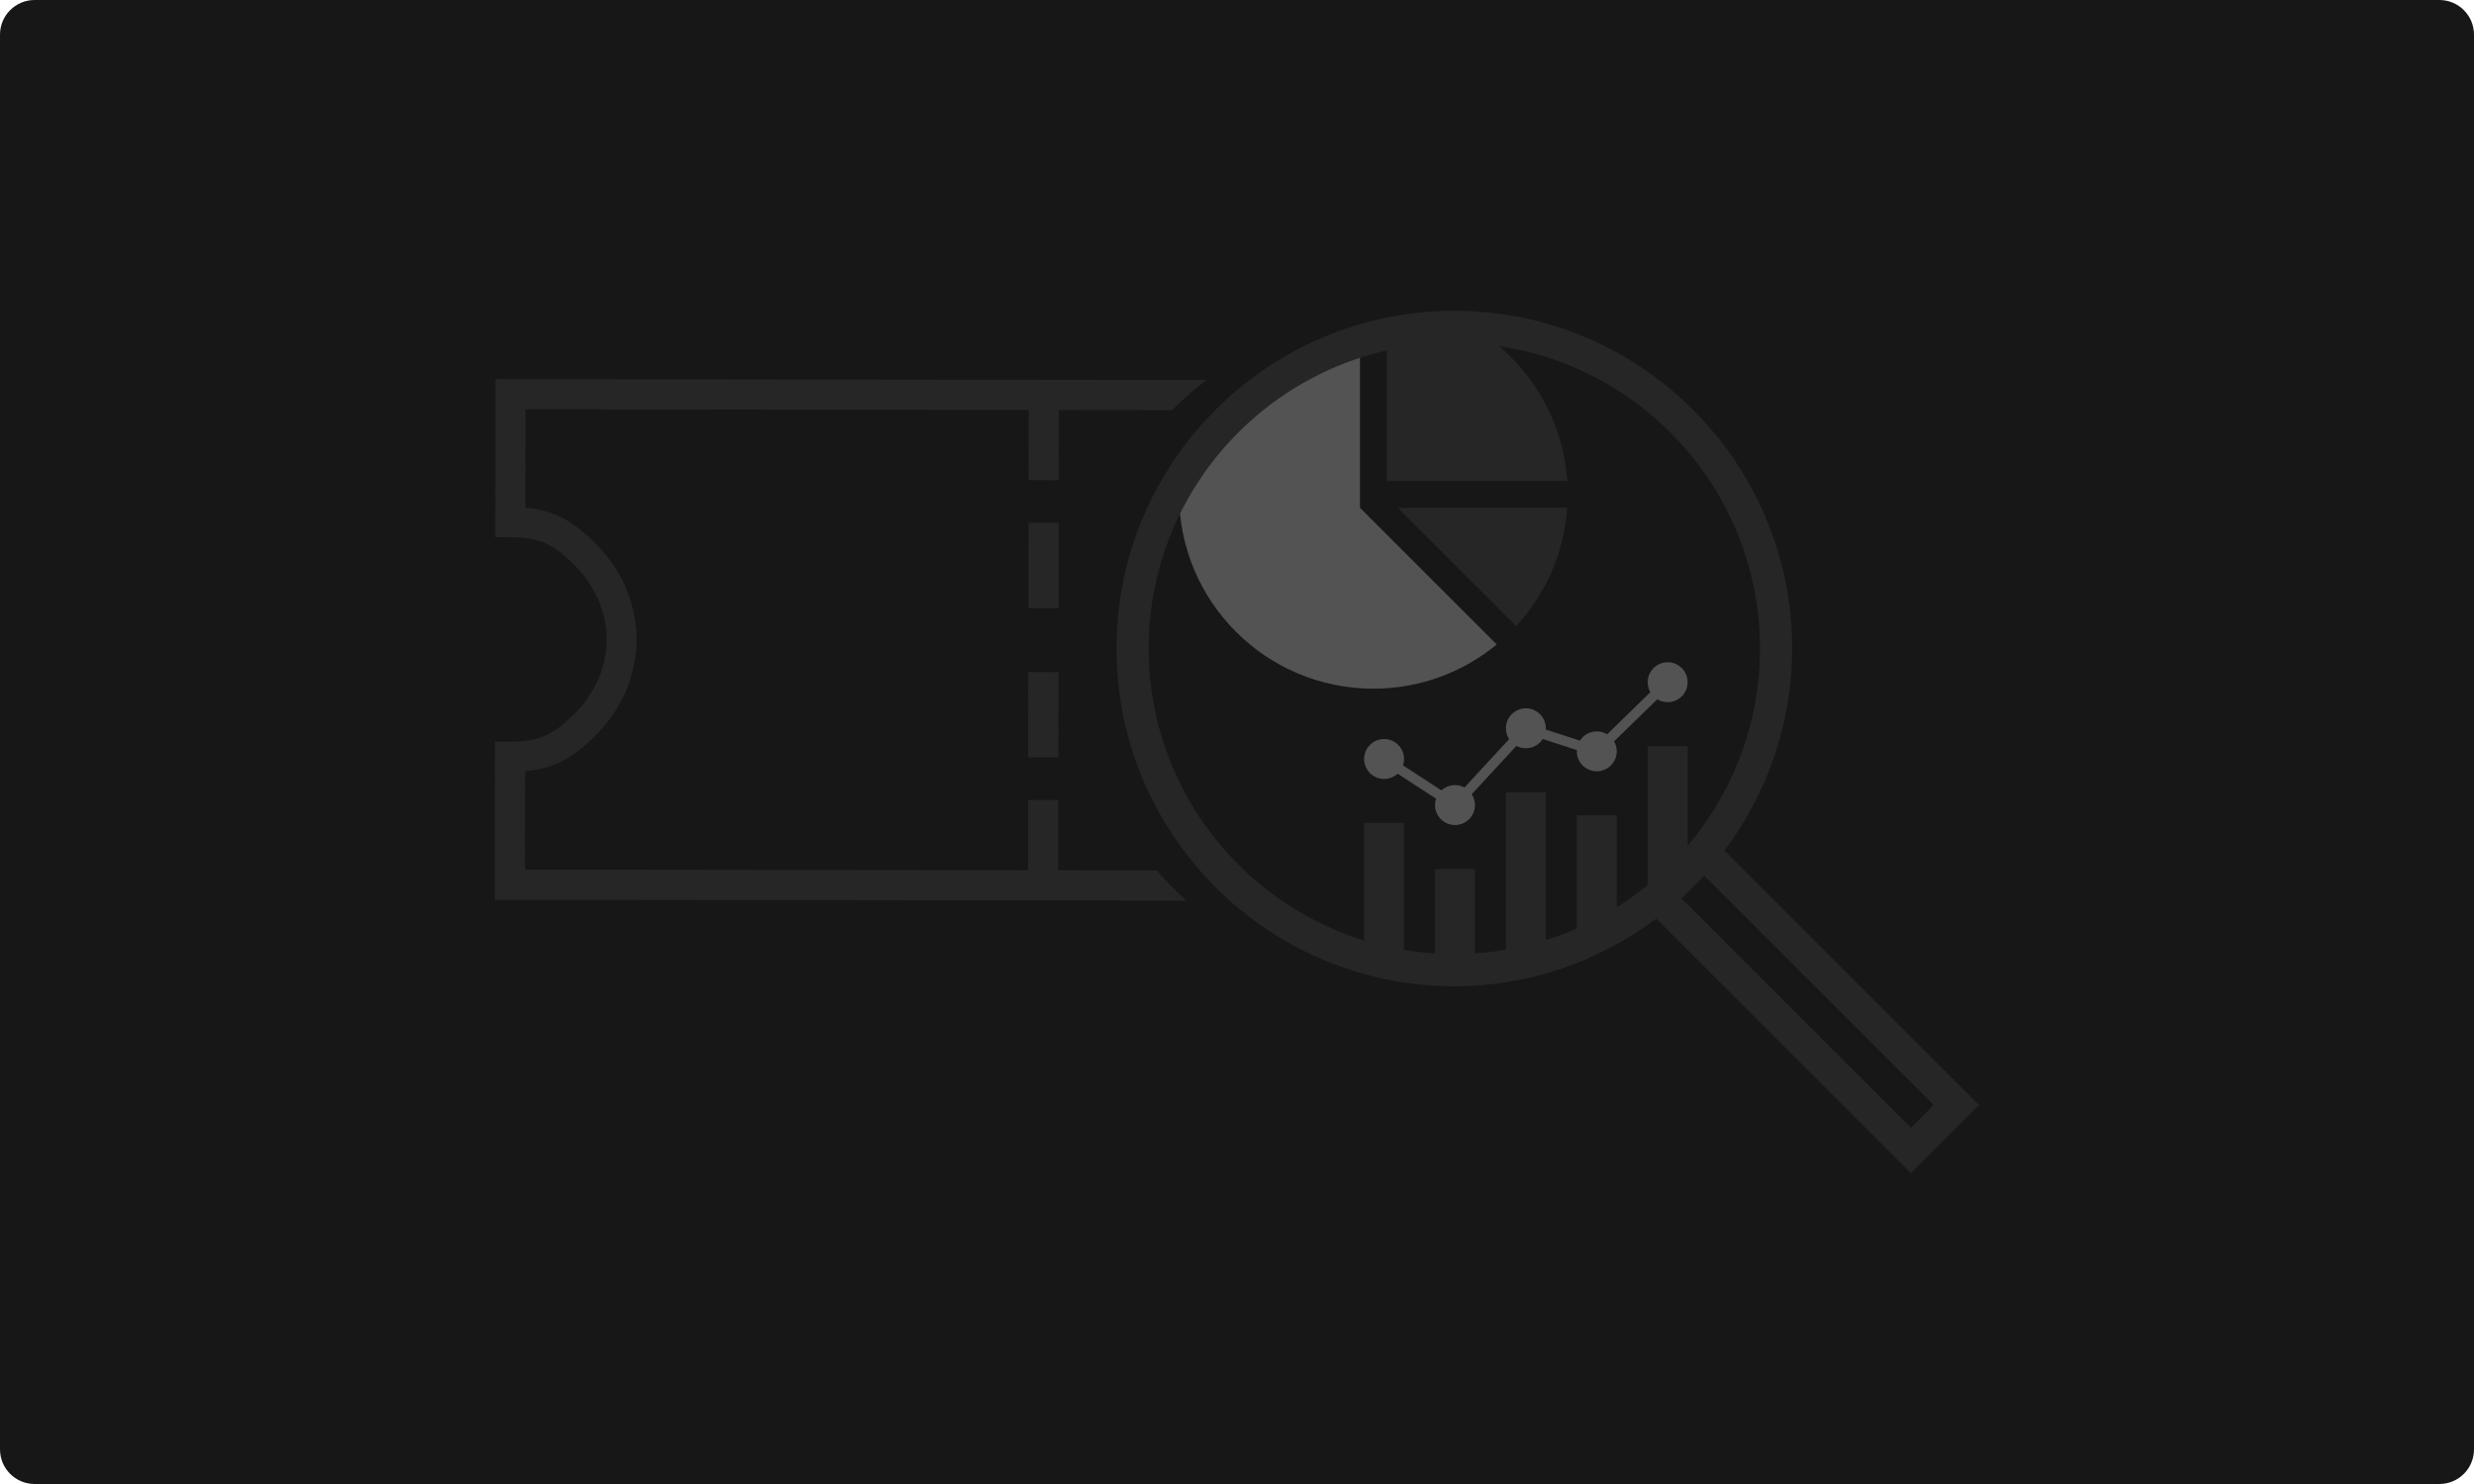
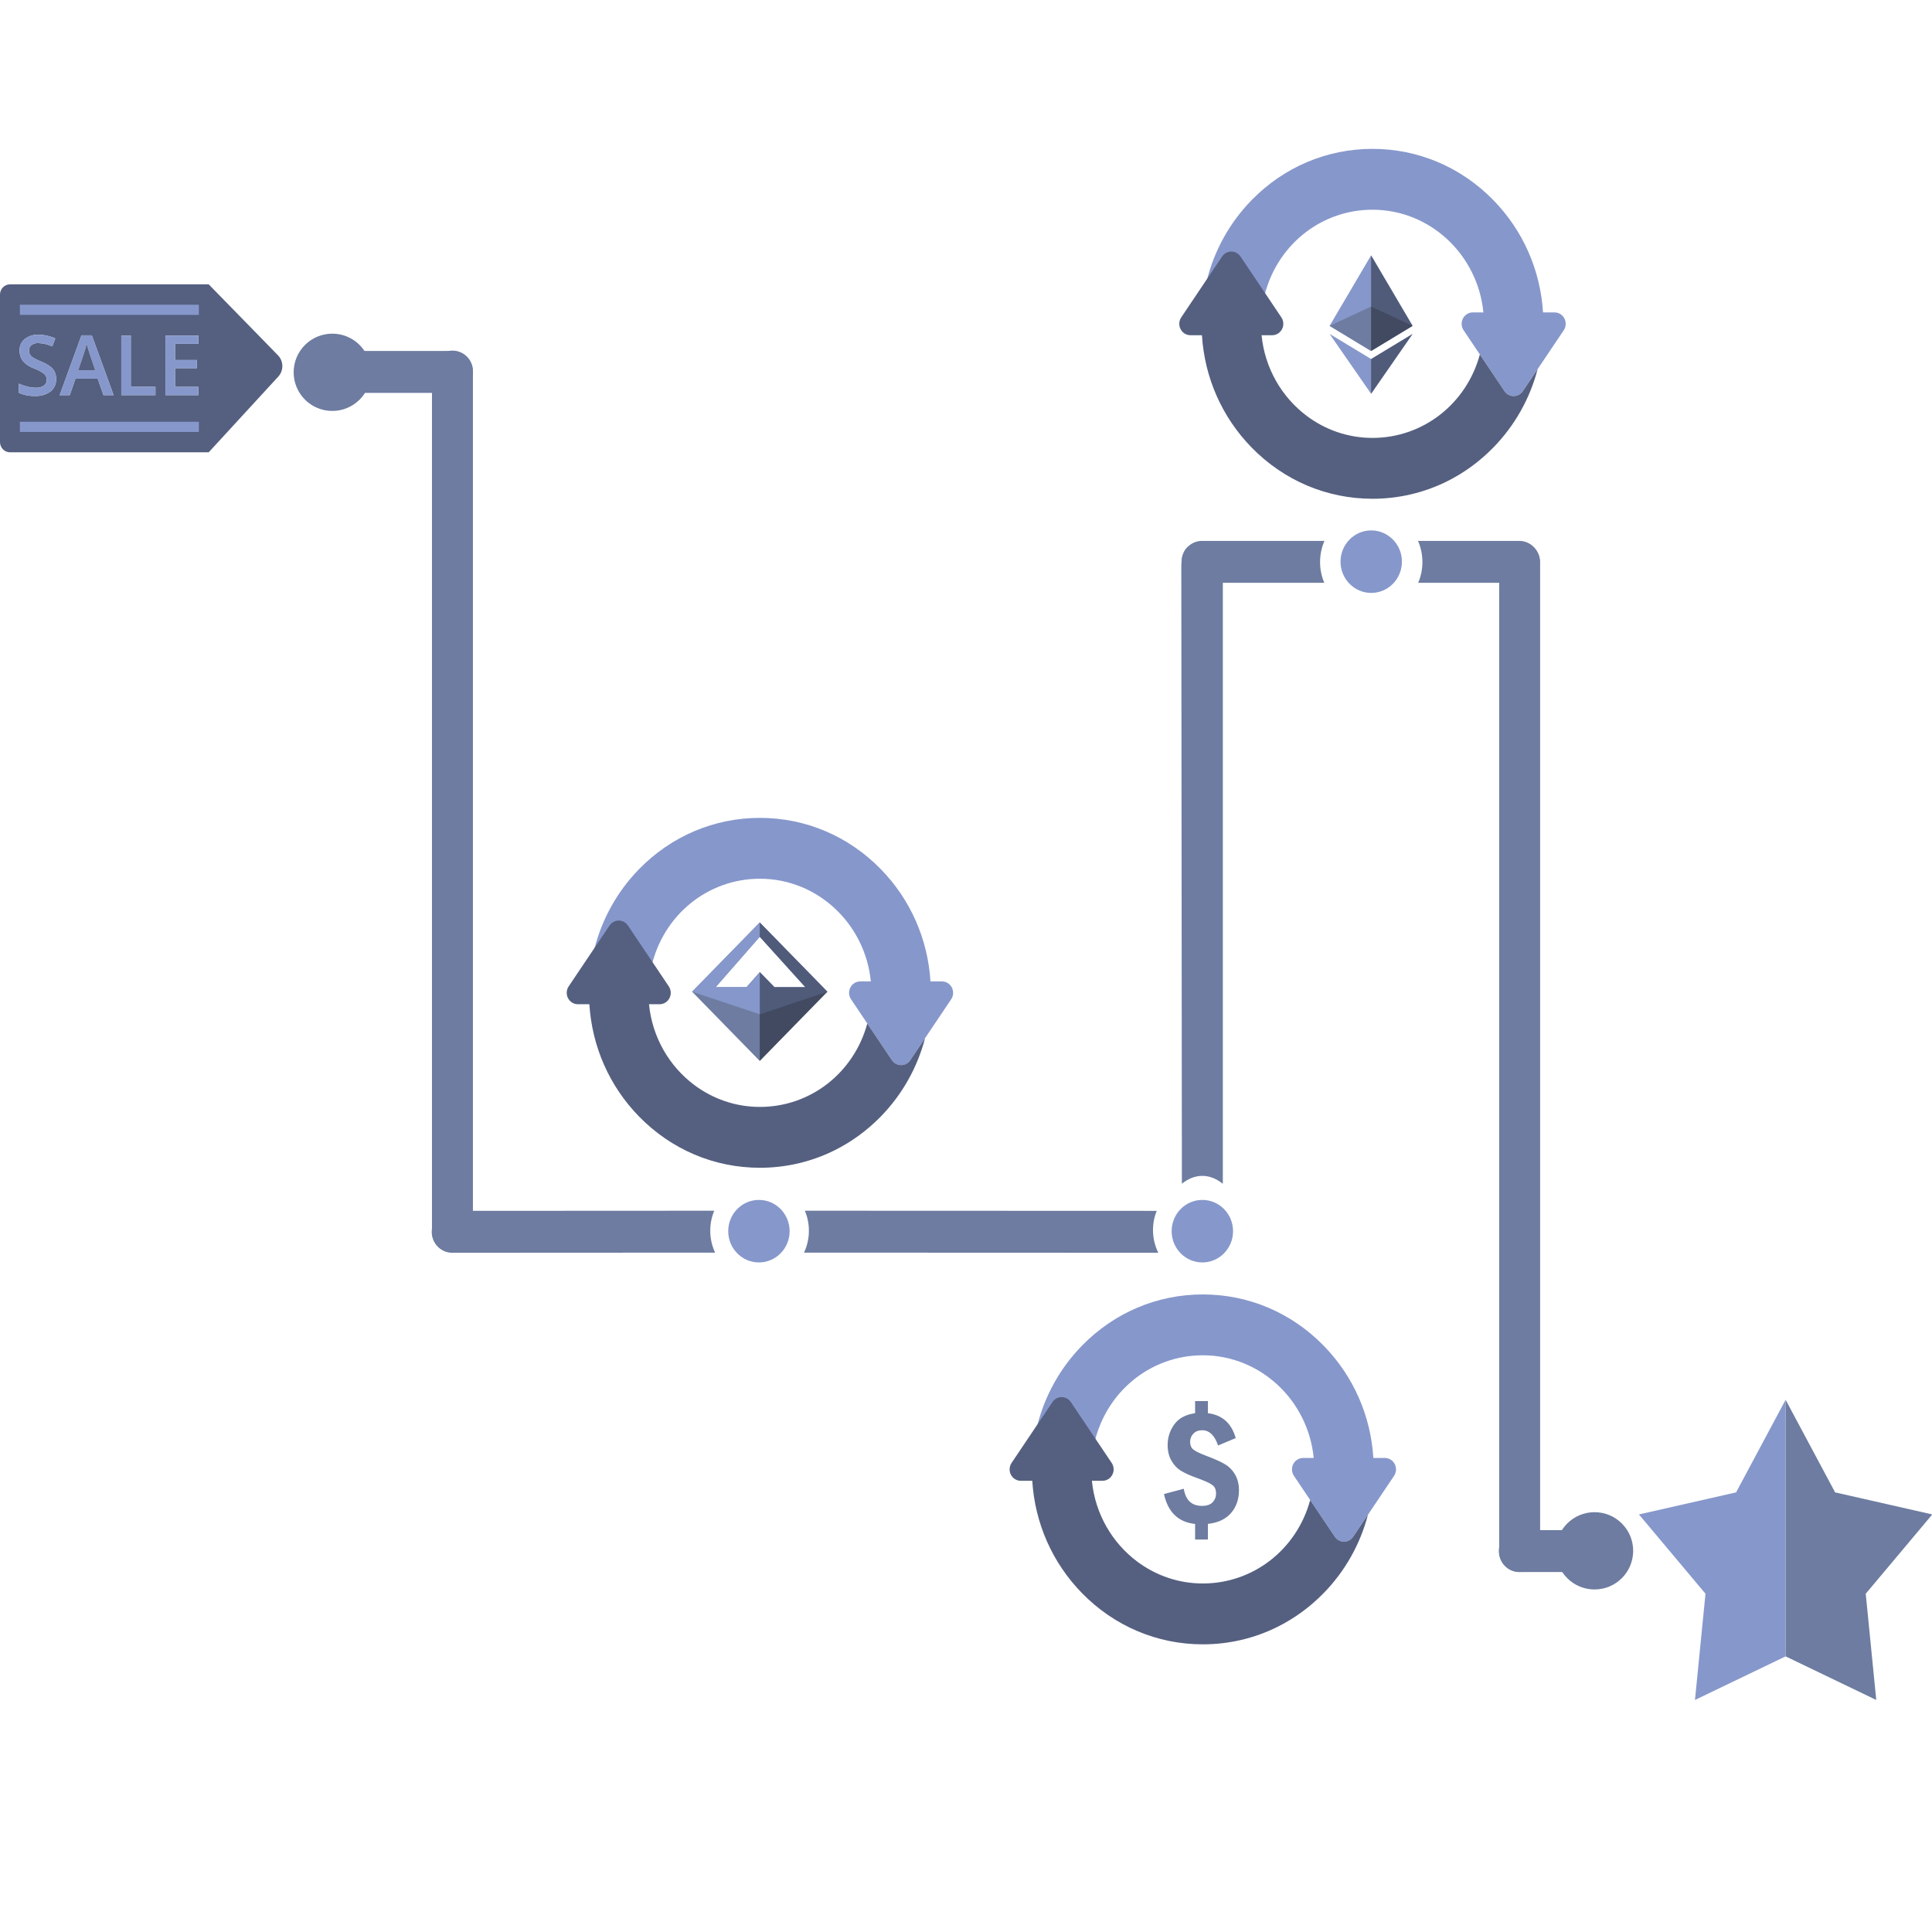
- <svg xmlns="http://www.w3.org/2000/svg" width="100%" height="100%" viewBox="0 0 500 300" version="1.1" xml:space="preserve" style="fill-rule:evenodd;clip-rule:evenodd;stroke-linejoin:round;stroke-miterlimit:1.414;">
-   <g transform="matrix(0.974556,0,0,0.914834,7.21512,10.1783)">
-     <path d="M505.65,-3.474C505.65,-7.7 502.435,-11.126 498.468,-11.126C441.042,-11.126 57.205,-11.126 -0.221,-11.126C-4.188,-11.126 -7.403,-7.7 -7.403,-3.474C-7.403,40.902 -7.403,264.775 -7.403,309.151C-7.403,313.377 -4.188,316.803 -0.221,316.803C57.205,316.803 441.042,316.803 498.468,316.803C502.435,316.803 505.65,313.377 505.65,309.151C505.65,264.775 505.65,40.902 505.65,-3.474Z" style="fill:rgb(23,23,23);" />
-   </g>
-   <g transform="matrix(0.871761,0,0,0.871761,-30.7642,-1.38957)">
-     <path d="M314.989,89.715C312.178,91.863 309.516,94.197 307.021,96.698L280.76,96.666L280.74,112.95L273.748,112.941L273.768,96.657L157.133,96.513L157.105,119.33C163.567,119.906 167.993,122.253 173.379,127.652C186.05,140.355 186.026,159.487 173.324,172.158C167.924,177.544 163.493,179.88 157.032,180.439L157.001,203.258L273.636,203.402L273.656,187.117L280.648,187.126L280.628,203.41L303.455,203.438C305.618,205.914 307.932,208.253 310.385,210.439L150,210.241L150.045,173.578L153.541,173.583C160.089,173.591 163.419,172.161 168.385,167.207C178.426,157.191 178.444,142.632 168.427,132.591C163.474,127.625 160.147,126.187 153.6,126.179L150.104,126.175L150.149,89.512L314.989,89.715ZM273.666,177.23L273.69,157.449L280.683,157.458L280.658,177.238L273.666,177.23ZM273.709,142.614L273.733,122.834L280.725,122.842L280.701,142.623L273.709,142.614Z" style="fill:rgb(38,38,38);fill-rule:nonzero;" />
-   </g>
-   <g transform="matrix(1.35451,0,0,1.35451,238.286,60.7616)">
-     <path d="M50.309,48.577C54.652,43.867 57.46,37.719 57.923,30.924L32.656,30.924L50.309,48.577Z" style="fill:rgb(38,38,38);fill-rule:nonzero;" />
-     <g transform="matrix(0.6436,0,0,0.6436,-152.252,-30.6575)">
-       <path d="M284.73,55.809C289.772,54.734 295.004,54.168 300.368,54.168C302.076,54.168 303.77,54.225 305.449,54.338C317.366,61.779 325.551,74.636 326.563,89.468L284.73,89.468L284.73,55.809Z" style="fill:rgb(38,38,38);fill-rule:nonzero;" />
-     </g>
-     <g transform="matrix(0.6436,0,0,0.6436,-152.252,-30.6575)">
-       <path d="M278.514,57.419L278.514,95.683L310.213,127.381C302.436,133.783 292.483,137.634 281.622,137.634C256.737,137.634 236.563,117.46 236.563,92.575C236.563,91.73 236.586,90.891 236.632,90.058C245.976,74.606 260.845,62.823 278.514,57.419Z" style="fill:rgb(83,83,83);fill-rule:nonzero;" />
+ <svg xmlns="http://www.w3.org/2000/svg" width="100%" height="100%" viewBox="0 0 300 300" version="1.1" xml:space="preserve" style="fill-rule:evenodd;clip-rule:evenodd;stroke-linejoin:round;stroke-miterlimit:2;">
+   <g transform="matrix(1.5893,-2.22045e-16,1.11022e-16,1.62688,-69.6024,-80.486)">
+     <g>
+       <g>
+         <g transform="matrix(0.636849,8.79756e-17,-4.39878e-17,0.622136,41.7865,23.8932)">
+           <path d="M51.281,94.961L72.566,94.961C74.299,94.961 75.706,96.402 75.706,98.176C75.706,99.95 74.299,101.391 72.566,101.391L51.347,101.391C51.439,100.436 51.485,99.469 51.485,98.49C51.485,97.296 51.416,96.119 51.281,94.961Z" style="fill:rgb(109,124,160);" />
+         </g>
+         <g transform="matrix(0.884703,2.12221e-18,1.14056e-18,0.91265,-0.869954,-19.917)">
+           <ellipse cx="87.182" cy="114.967" rx="4.267" ry="4.041" style="fill:rgb(109,124,160);" />
+         </g>
+         <g transform="matrix(0.90926,0,0,0.90926,12.3265,13.5612)">
+           <path d="M111.36,166.586C111.081,167.23 110.927,167.94 110.927,168.686C110.927,169.509 111.115,170.29 111.451,170.986L83.2,171C81.986,171 81,170.014 81,168.8C81,167.586 81.986,166.6 83.2,166.6L111.36,166.586ZM121.094,166.586L158.899,166.6C158.644,167.221 158.503,167.9 158.503,168.613C158.503,169.471 158.708,170.282 159.071,171L121.002,170.986C121.338,170.29 121.527,169.509 121.527,168.686C121.527,167.94 121.372,167.23 121.094,166.586Z" style="fill:rgb(109,124,160);" />
+         </g>
+         <g transform="matrix(1,0,0,1,-22.7315,-27.9018)">
+           <path d="M195.93,129C195.654,129.617 195.5,130.301 195.5,131.02C195.5,131.723 195.647,132.393 195.913,133L183.969,133C182.865,133 181.969,132.104 181.969,131C181.969,129.896 182.865,129 183.969,129L195.93,129ZM205.07,129L214.963,129C216.066,129 216.963,129.896 216.963,131C216.963,132.104 216.066,133 214.963,133L205.087,133C205.353,132.393 205.5,131.723 205.5,131.02C205.5,130.301 205.346,129.617 205.07,129Z" style="fill:rgb(109,124,160);" />
+         </g>
+         <g transform="matrix(0.636849,8.79756e-17,-4.39878e-17,0.622136,41.7865,70.4396)">
+           <path d="M248.388,201.047C248.259,202.177 248.193,203.326 248.193,204.49C248.193,205.498 248.243,206.495 248.339,207.477L236.242,207.477C234.509,207.477 233.102,206.036 233.102,204.262C233.102,202.488 234.509,201.047 236.242,201.047L248.388,201.047Z" style="fill:rgb(109,124,160);" />
+         </g>
+         <g transform="matrix(0.884703,2.12221e-18,1.14056e-18,0.91265,122.455,92.5679)">
+           <ellipse cx="87.182" cy="114.967" rx="4.267" ry="4.041" style="fill:rgb(109,124,160);" />
+         </g>
+         <g transform="matrix(2.783e-16,2.34694,-0.909593,1.51048e-17,181.683,2.24285)">
+           <path d="M71.053,102.994C71.053,101.781 70.68,100.796 70.22,100.796L35.215,100.796C34.756,100.796 34.383,101.781 34.383,102.994C34.383,104.208 34.756,105.193 35.215,105.193L70.22,105.193C70.68,105.193 71.053,104.208 71.053,102.994Z" style="fill:rgb(109,124,160);" />
+         </g>
+         <g transform="matrix(1,-1.12491e-16,-5.75755e-17,1.8242,-22.7315,-133.903)">
+           <path d="M182,162.46L181.944,130.184C181.944,129.08 182.896,128.95 184,128.95C185.104,128.95 186,129.846 186,130.95L186,162.464C185.386,162.196 184.708,162.048 183.995,162.048C183.286,162.048 182.611,162.195 182,162.46Z" style="fill:rgb(109,124,160);" />
+         </g>
+         <g transform="matrix(3.5204e-16,2.68167,-0.909593,-9.67815e-19,285.952,8.97043)">
+           <path d="M71.053,102.994C71.053,101.781 70.726,100.796 70.324,100.796L35.112,100.796C34.709,100.796 34.383,101.781 34.383,102.994C34.383,104.208 34.709,105.193 35.112,105.193L70.324,105.193C70.726,105.193 71.053,104.208 71.053,102.994Z" style="fill:rgb(109,124,160);" />
+         </g>
+         <g transform="matrix(0.0390625,0,0,0.0390625,107.744,142.653)">
+           <g transform="matrix(17.9975,0,0,18.8982,-1307.95,-1549.81)">
+             <ellipse cx="87.182" cy="114.967" rx="4.267" ry="4.041" style="fill:rgb(134,151,203);" />
+           </g>
+           <g transform="matrix(1.31734,-2.46519e-32,0,1.31734,-81.0171,-147.462)">
+             <g transform="matrix(1.43291,0,7.76379e-32,1.43291,-105.225,-224.16)">
+               <path d="M510.301,249.124C507.747,244.27 502.714,241.23 497.229,241.23L481.989,241.23C478.475,186.299 455.402,135.139 416.13,95.867C373.359,53.095 316.489,29.539 256,29.539C195.511,29.539 138.64,53.095 95.869,95.868C66.981,124.756 46.455,160.735 36.511,199.921C34.751,206.856 38.214,214.054 44.732,217.007C51.249,219.961 58.945,217.816 62.998,211.921L68.924,203.301L85.583,227.531C88.898,232.353 94.749,234.761 100.497,233.676C106.246,232.589 110.813,228.209 112.139,222.51C127.786,155.269 186.943,108.307 256,108.307C332.452,108.307 395.523,166.702 402.959,241.229L388.922,241.229C383.439,241.229 378.405,244.269 375.852,249.123C373.299,253.977 373.645,259.847 376.753,264.366L430.906,343.135C433.661,347.142 438.213,349.537 443.077,349.537C447.941,349.537 452.493,347.142 455.248,343.135L509.402,264.366C512.508,259.848 512.854,253.978 510.301,249.124Z" style="fill:rgb(134,151,203);fill-rule:nonzero;" />
+             </g>
+             <g transform="matrix(1.43291,0,7.76379e-32,1.43291,-105.225,-224.16)">
+               <path d="M455.246,343.136C452.491,347.143 447.939,349.538 443.075,349.538C438.211,349.538 433.659,347.143 430.904,343.136L398.28,295.682C380.536,359.595 322.916,403.69 255.999,403.69C223.447,403.69 193.321,393.104 168.883,375.193C135.924,351.038 113.309,313.563 109.04,270.768L123.077,270.768C128.56,270.768 133.594,267.729 136.147,262.874C138.7,258.019 138.354,252.15 135.246,247.631L81.093,168.862C78.339,164.855 73.787,162.46 68.923,162.46C64.059,162.46 59.507,164.855 56.752,168.862L2.599,247.633C-0.508,252.152 -0.855,258.023 1.698,262.876C4.251,267.729 9.285,270.77 14.77,270.77L30.01,270.77C33.524,325.701 56.597,376.861 95.869,416.133C138.641,458.906 195.51,482.462 256,482.462C290.734,482.462 324.275,474.695 354.638,459.983C377.152,449.073 397.92,434.345 416.131,416.133C444.375,387.889 464.618,352.865 474.801,314.695L455.246,343.136Z" style="fill:rgb(85,96,128);fill-rule:nonzero;" />
+             </g>
+             <g transform="matrix(8.56771,0,4.64215e-31,8.56771,124.206,3.62682)">
+               <g transform="matrix(0.015913,0,0,0.015913,-3.8913,-3.57788)">
+                 <path d="M1250.01,287.709L2191.85,1229.55L1250.01,2171.39L308.165,1229.55L1250.01,287.709ZM635.246,1168.03L1065.57,1168.03L1250,963.115L1454.92,1168.03L1885.25,1168.03L1250,481.577L635.246,1168.03Z" style="fill:rgb(109,124,160);fill-rule:nonzero;" />
+               </g>
+               <g transform="matrix(0.015913,0,0,0.015913,-3.8913,-3.57788)">
+                 <path d="M1250,1536.88L307.377,1229.51L1250,287.681L2192.62,1229.51L1250,1536.88ZM635.246,1168.03L1065.57,1168.03L1250,963.115L1454.92,1168.03L1885.25,1168.03L1250,481.577L635.246,1168.03Z" style="fill:rgb(134,151,203);fill-rule:nonzero;" />
+               </g>
+               <g transform="matrix(0.015913,0,0,0.015913,-3.8913,-3.57788)">
+                 <path d="M1250,481.577L1250,287.681L2191.83,1229.51L1250,2171.34L1250,963.115L1454.92,1168.03L1885.25,1168.03L1250,481.577Z" style="fill-opacity:0.4;" />
+               </g>
+             </g>
+           </g>
+         </g>
+         <g transform="matrix(0.0390625,0,0,0.0390625,151.268,171.653)">
+           <g transform="matrix(17.9975,0,0,18.8982,-1313.07,-2292.21)">
+             <ellipse cx="87.182" cy="114.967" rx="4.267" ry="4.041" style="fill:rgb(134,151,203);" />
+           </g>
+           <g transform="matrix(1.31734,0,0,1.31734,-86.2228,-12.5803)">
+             <g transform="matrix(1.43291,0,8.29739e-32,1.43291,-106.169,-6.18086)">
+               <path d="M510.301,249.124C507.747,244.27 502.714,241.23 497.229,241.23L481.989,241.23C478.475,186.299 455.402,135.139 416.13,95.867C373.359,53.095 316.489,29.539 256,29.539C195.511,29.539 138.64,53.095 95.869,95.868C66.981,124.756 46.455,160.735 36.511,199.921C34.751,206.856 38.214,214.054 44.732,217.007C51.249,219.961 58.945,217.816 62.998,211.921L68.924,203.301L85.583,227.531C88.898,232.353 94.749,234.761 100.497,233.676C106.246,232.589 110.813,228.209 112.139,222.51C127.786,155.269 186.943,108.307 256,108.307C332.452,108.307 395.523,166.702 402.959,241.229L388.922,241.229C383.439,241.229 378.405,244.269 375.852,249.123C373.299,253.977 373.645,259.847 376.753,264.366L430.906,343.135C433.661,347.142 438.213,349.537 443.077,349.537C447.941,349.537 452.493,347.142 455.248,343.135L509.402,264.366C512.508,259.848 512.854,253.978 510.301,249.124Z" style="fill:rgb(134,151,203);fill-rule:nonzero;" />
+             </g>
+             <g transform="matrix(1.43291,0,8.29739e-32,1.43291,-106.169,-6.18086)">
+               <path d="M455.246,343.136C452.491,347.143 447.939,349.538 443.075,349.538C438.211,349.538 433.659,347.143 430.904,343.136L398.28,295.682C380.536,359.595 322.916,403.69 255.999,403.69C223.447,403.69 193.321,393.104 168.883,375.193C135.924,351.038 113.309,313.563 109.04,270.768L123.077,270.768C128.56,270.768 133.594,267.729 136.147,262.874C138.7,258.019 138.354,252.15 135.246,247.631L81.093,168.862C78.339,164.855 73.787,162.46 68.923,162.46C64.059,162.46 59.507,164.855 56.752,168.862L2.599,247.633C-0.508,252.152 -0.855,258.023 1.698,262.876C4.251,267.729 9.285,270.77 14.77,270.77L30.01,270.77C33.524,325.701 56.597,376.861 95.869,416.133C138.641,458.906 195.51,482.462 256,482.462C290.734,482.462 324.275,474.695 354.638,459.983C377.152,449.073 397.92,434.345 416.131,416.133C444.375,387.889 464.618,352.865 474.801,314.695L455.246,343.136Z" style="fill:rgb(85,96,128);fill-rule:nonzero;" />
+             </g>
+             <g transform="matrix(0.802429,0,4.64654e-32,0.802429,52.6819,156.95)">
+               <path d="M271.25,416L240.937,416L240.937,379.969C201.281,375.907 176.749,352.844 167.281,310.844L214.156,298.625C218.5,325.031 232.875,338.219 257.281,338.219C268.687,338.219 277.125,335.407 282.5,329.75C287.875,324.093 290.562,317.281 290.562,309.281C290.562,301 287.874,294.718 282.5,290.468C277.125,286.188 265.156,280.78 246.625,274.218C229.969,268.438 216.937,262.749 207.562,257.063C198.187,251.438 190.562,243.532 184.718,233.375C178.874,223.187 175.937,211.312 175.937,197.812C175.937,180.093 181.187,164.124 191.625,149.937C202.063,135.781 218.5,127.124 240.938,123.968L240.938,96L271.251,96L271.251,123.969C305.126,128.032 327.064,147.188 337.032,181.469L295.282,198.594C287.126,175.094 274.562,163.344 257.501,163.344C248.938,163.344 242.063,165.969 236.907,171.219C231.719,176.469 229.126,182.844 229.126,190.313C229.126,197.938 231.626,203.782 236.626,207.876C241.595,211.939 252.314,216.97 268.689,223.001C286.689,229.564 300.814,235.782 311.033,241.626C321.281,247.469 329.438,255.563 335.562,265.844C341.657,276.157 344.718,288.188 344.718,301.969C344.718,323.125 338.406,340.75 325.812,354.844C313.218,368.969 295.032,377.282 271.25,379.782L271.25,416Z" style="fill:rgb(109,124,160);fill-rule:nonzero;" />
+             </g>
+           </g>
+         </g>
+         <g transform="matrix(0.0390625,0,0,0.0390625,167.568,78.7511)">
+           <g>
+             <g transform="matrix(1.88762,8.89607e-32,-7.40797e-32,1.88762,-218.979,-441.547)">
+               <path d="M510.301,249.124C507.747,244.27 502.714,241.23 497.229,241.23L481.989,241.23C478.475,186.299 455.402,135.139 416.13,95.867C373.359,53.095 316.489,29.539 256,29.539C195.511,29.539 138.64,53.095 95.869,95.868C66.981,124.756 46.455,160.735 36.511,199.921C34.751,206.856 38.214,214.054 44.732,217.007C51.249,219.961 58.945,217.816 62.998,211.921L68.924,203.301L85.583,227.531C88.898,232.353 94.749,234.761 100.497,233.676C106.246,232.589 110.813,228.209 112.139,222.51C127.786,155.269 186.943,108.307 256,108.307C332.452,108.307 395.523,166.702 402.959,241.229L388.922,241.229C383.439,241.229 378.405,244.269 375.852,249.123C373.299,253.977 373.645,259.847 376.753,264.366L430.906,343.135C433.661,347.142 438.213,349.537 443.077,349.537C447.941,349.537 452.493,347.142 455.248,343.135L509.402,264.366C512.508,259.848 512.854,253.978 510.301,249.124Z" style="fill:rgb(134,151,203);fill-rule:nonzero;" />
+             </g>
+             <g transform="matrix(1.88762,8.89607e-32,-7.40797e-32,1.88762,-218.979,-441.547)">
+               <path d="M455.246,343.136C452.491,347.143 447.939,349.538 443.075,349.538C438.211,349.538 433.659,347.143 430.904,343.136L398.28,295.682C380.536,359.595 322.916,403.69 255.999,403.69C223.447,403.69 193.321,393.104 168.883,375.193C135.924,351.038 113.309,313.563 109.04,270.768L123.077,270.768C128.56,270.768 133.594,267.729 136.147,262.874C138.7,258.019 138.354,252.15 135.246,247.631L81.093,168.862C78.339,164.855 73.787,162.46 68.923,162.46C64.059,162.46 59.507,164.855 56.752,168.862L2.599,247.633C-0.508,252.152 -0.855,258.023 1.698,262.876C4.251,267.729 9.285,270.77 14.77,270.77L30.01,270.77C33.524,325.701 56.597,376.861 95.869,416.133C138.641,458.906 195.51,482.462 256,482.462C290.734,482.462 324.275,474.695 354.638,459.983C377.152,449.073 397.92,434.345 416.131,416.133C444.375,387.889 464.618,352.865 474.801,314.695L455.246,343.136Z" style="fill:rgb(85,96,128);fill-rule:nonzero;" />
+             </g>
+             <g transform="matrix(0.811362,2.47213e-17,2.43526e-16,0.811362,156.978,-125.616)">
+               <g>
+                 <g transform="matrix(1,0,0,1,-122,-41.5467)">
+                   <path d="M249.962,41.548L377.924,253.867L249.962,329.504L249.962,329.506L122,253.867L249.961,41.55L249.962,41.547L249.962,41.547L249.962,41.547L249.962,41.548Z" style="fill:rgb(134,151,203);fill-rule:nonzero;" />
+                 </g>
+                 <g transform="matrix(1,0,0,1,-122,-41.5467)">
+                   <path d="M249.96,458.448L122,278.132L249.962,353.732L249.962,353.733L378,278.133L249.962,458.453L249.96,458.448Z" style="fill:rgb(134,151,203);fill-rule:nonzero;" />
+                 </g>
+               </g>
+               <g transform="matrix(1,0,0,1,-122,-41.5467)">
+                 <path d="M122.001,253.867L249.961,329.505L249.961,195.706L122.001,253.867ZM249.962,329.504L377.922,253.867L249.962,195.705L249.962,329.504Z" style="fill:rgb(109,124,160);fill-rule:nonzero;" />
+               </g>
+               <g transform="matrix(1,0,0,1,-122,-41.5467)">
+                 <path d="M250,458.399L250,353.711L378,278.133L250,458.399ZM377.924,253.867L250,329.482L250,41.61L377.924,253.867Z" style="fill-opacity:0.4;fill-rule:nonzero;" />
+               </g>
+             </g>
+           </g>
+           <g transform="matrix(17.9975,0,0,18.8982,-1307.95,-1549.81)">
+             <ellipse cx="87.182" cy="114.967" rx="4.267" ry="4.041" style="fill:rgb(134,151,203);" />
+           </g>
+         </g>
+       </g>
+       <g transform="matrix(0.055973,-9.62965e-34,2.94849e-17,0.0588401,203.925,182.339)">
+         <path d="M512,198.527L342.43,162.737L256,12.532L256,428.747L414.213,499.468L395.848,327.139L512,198.527Z" style="fill:rgb(109,124,160);fill-rule:nonzero;" />
+         <path d="M169.57,162.737L0,198.527L116.152,327.139L97.787,499.468L256,428.747L256,12.532L169.57,162.737Z" style="fill:rgb(134,151,203);fill-rule:nonzero;" />
+       </g>
+       <g transform="matrix(0.055973,2.39982e-33,-1.0009e-34,0.055973,43.7944,65.199)">
+         <path d="M459.845,299.477L485.185,324.903C495.165,334.839 495.434,350.911 485.792,361.177L364.301,490.305L17.356,490.305C7.784,490.279 0.026,482.521 0,472.949L0,221.288C0.026,211.716 7.784,203.958 17.356,203.932L364.301,203.932L459.845,299.477ZM434.94,324.383C424.769,314.221 408.281,314.23 398.119,324.409C387.957,334.58 387.966,351.068 398.145,361.23C408.316,371.392 424.804,371.383 434.966,361.204C439.843,356.318 442.585,349.688 442.577,342.781C442.576,335.872 439.825,329.26 434.94,324.383ZM346.251,392.852L346.251,378.707L305.465,378.707L305.465,346.859L343.735,346.859L343.735,332.974L305.465,332.974L305.465,305.291L346.251,305.291L346.251,291.233L288.803,291.233L288.803,392.852L346.251,392.852ZM271.36,392.852L271.36,378.62L228.317,378.62L228.317,291.233L211.742,291.233L211.742,392.852L271.36,392.852ZM198.292,392.852L160.283,290.886L142.233,290.886L104.224,392.852L121.753,392.852L131.733,364.649L170.524,364.649L180.677,392.852L198.292,392.852ZM97.974,365.256C98.087,361.134 97.254,357.038 95.544,353.28C93.765,349.67 91.153,346.546 87.907,344.168C82.813,340.619 77.311,337.703 71.506,335.49C66.759,333.685 62.169,331.481 57.795,328.895C55.573,327.593 53.699,325.78 52.328,323.601C51.148,321.544 50.549,319.201 50.592,316.832C50.471,313.257 52.015,309.838 54.757,307.547C58.298,304.987 62.637,303.755 66.993,304.076C75.35,304.371 83.577,306.289 91.205,309.717L96.499,296.179C87.361,292.048 77.46,289.896 67.428,289.844C58.759,289.384 50.194,291.961 43.216,297.133C37.176,301.949 33.818,309.378 34.191,317.092C34.035,323.349 36.022,329.475 39.832,334.448C45.169,340.332 51.92,344.757 59.444,347.291C65.814,349.487 71.819,352.654 77.234,356.663C80.02,359.128 81.599,362.668 81.573,366.382C81.703,370.296 79.959,374.027 76.887,376.448C72.583,379.286 67.445,380.596 62.308,380.18C57.388,380.145 52.493,379.503 47.729,378.271C42.644,377.091 37.697,375.373 32.976,373.151L32.976,388.858C41.854,392.746 51.495,394.585 61.179,394.238C70.812,394.767 80.349,392.051 88.254,386.515C94.737,381.414 98.356,373.5 97.974,365.256Z" style="fill:rgb(85,96,128);fill-rule:nonzero;" />
+         <g transform="matrix(12.4982,1.72653e-15,-7.85875e-16,11.1149,-38.0427,-850.353)">
+           <ellipse cx="36.685" cy="107.178" rx="2.731" ry="3.01" style="fill:rgb(85,96,128);" />
+         </g>
+         <g>
+           <path d="M346.251,378.707L346.251,392.852L288.803,392.852L288.803,291.233L346.251,291.233L346.251,305.291L305.464,305.291L305.464,332.974L343.734,332.974L343.734,346.859L305.464,346.859L305.464,378.707L346.251,378.707Z" style="fill:rgb(134,151,203);fill-rule:nonzero;" />
+           <path d="M271.36,378.62L271.36,392.852L211.742,392.852L211.742,291.233L228.317,291.233L228.317,378.62L271.36,378.62Z" style="fill:rgb(134,151,203);fill-rule:nonzero;" />
+           <path d="M160.282,290.886L198.291,392.852L180.675,392.852L170.522,364.649L131.731,364.649L121.751,392.852L104.222,392.852L142.231,290.886L160.282,290.886ZM166.183,350.33L156.637,322.647C155.943,320.825 154.988,317.874 153.773,313.882C152.558,309.89 151.69,307.026 151.256,305.117C149.781,311.469 147.932,317.735 145.702,323.861L136.59,350.329L166.183,350.33Z" style="fill:rgb(134,151,203);fill-rule:nonzero;" />
+           <path d="M156.637,322.647L166.183,350.33L136.591,350.33L145.703,323.862C147.933,317.735 149.782,311.47 151.257,305.118C151.691,307.027 152.559,309.891 153.774,313.883C154.988,317.874 155.943,320.825 156.637,322.647Z" style="fill:rgb(85,96,128);fill-rule:nonzero;" />
+         </g>
+         <path d="M95.544,353.28C97.254,357.038 98.087,361.134 97.974,365.256C98.356,373.5 94.737,381.414 88.255,386.517C80.349,392.054 70.812,394.77 61.18,394.24C51.495,394.587 41.854,392.747 32.977,388.86L32.977,373.153C37.698,375.375 42.644,377.093 47.73,378.273C52.494,379.505 57.389,380.147 62.309,380.182C67.446,380.599 72.584,379.288 76.888,376.45C79.96,374.029 81.704,370.297 81.574,366.384C81.6,362.67 80.021,359.129 77.235,356.665C71.82,352.656 65.815,349.488 59.445,347.293C51.921,344.759 45.17,340.333 39.833,334.45C36.023,329.478 34.036,323.351 34.192,317.094C33.819,309.379 37.177,301.951 43.217,297.135C50.194,291.963 58.759,289.386 67.429,289.846C77.461,289.898 87.362,292.05 96.5,296.181L91.206,309.719C83.578,306.291 75.351,304.373 66.994,304.078C62.638,303.757 58.299,304.989 54.758,307.549C52.016,309.84 50.471,313.259 50.593,316.834C50.55,319.203 51.148,321.546 52.329,323.603C53.7,325.781 55.575,327.595 57.796,328.897C62.17,331.483 66.76,333.687 71.507,335.492C77.313,337.705 82.814,340.621 87.908,344.17C91.153,346.546 93.765,349.67 95.544,353.28Z" style="fill:rgb(134,151,203);fill-rule:nonzero;" />
+         <g>
+           <rect x="34.712" y="238.644" width="312.407" height="17.356" style="fill:rgb(134,151,203);" />
+           <rect x="34.712" y="438.238" width="312.407" height="17.356" style="fill:rgb(134,151,203);" />
+         </g>
+       </g>
    </g>
  </g>
-   <g transform="matrix(1.30764,0,0,1.30764,212.403,58.8694)">
-     <g transform="matrix(0.666667,0,0,0.666667,-137.915,-30.3092)">
-       <path d="M305.164,201.736C303.579,201.837 301.979,201.888 300.368,201.888C298.87,201.888 297.382,201.844 295.906,201.756L295.906,179.453L305.164,179.453L305.164,201.736ZM288.728,200.985C285.572,200.491 282.482,199.798 279.471,198.922L279.471,168.77L288.728,168.77L288.728,200.985ZM321.6,198.824C318.589,199.716 315.498,200.423 312.341,200.932L312.341,161.647L321.6,161.647L321.6,198.824ZM338.035,191.696C335.074,193.431 331.982,194.969 328.777,196.289L328.777,166.989L338.035,166.989L338.035,191.696ZM354.471,178.637C351.624,181.643 348.527,184.411 345.213,186.909L345.213,150.965L354.471,150.965L354.471,178.637Z" style="fill:rgb(38,38,38);fill-rule:nonzero;" />
-     </g>
-     <g transform="matrix(1,0,0,1,-246.711,-74.7788)">
-       <path d="M339.348,136.768C339.087,136.315 338.938,135.79 338.938,135.229C338.938,133.525 340.319,132.143 342.024,132.143C343.728,132.143 345.11,133.525 345.11,135.229C345.11,136.934 343.728,138.316 342.024,138.316C341.435,138.316 340.884,138.15 340.416,137.864L333.742,144.373C334.003,144.826 334.153,145.352 334.153,145.912C334.153,147.617 332.771,148.998 331.067,148.998C329.362,148.998 327.981,147.617 327.981,145.912C327.981,145.846 327.983,145.781 327.987,145.716L322.716,144.004C322.169,144.865 321.206,145.437 320.11,145.437C319.579,145.437 319.08,145.303 318.644,145.068L311.743,152.543C312.057,153.026 312.239,153.603 312.239,154.221C312.239,155.926 310.857,157.307 309.153,157.307C307.448,157.307 306.067,155.926 306.067,154.221C306.067,153.875 306.124,153.543 306.229,153.232L300.286,149.37C299.736,149.876 299.002,150.185 298.196,150.185C296.492,150.185 295.11,148.804 295.11,147.099C295.11,145.395 296.492,144.013 298.196,144.013C299.9,144.013 301.282,145.395 301.282,147.099C301.282,147.445 301.225,147.777 301.12,148.087L307.064,151.95C307.614,151.444 308.347,151.135 309.153,151.135C309.683,151.135 310.183,151.269 310.619,151.505L317.519,144.029C317.206,143.546 317.024,142.97 317.024,142.351C317.024,140.647 318.405,139.265 320.11,139.265C321.814,139.265 323.196,140.647 323.196,142.351C323.196,142.418 323.194,142.483 323.19,142.548L328.46,144.26C329.007,143.398 329.97,142.826 331.067,142.826C331.655,142.826 332.206,142.991 332.674,143.277L339.348,136.768Z" style="fill:rgb(83,83,83);fill-rule:nonzero;" />
-     </g>
-   </g>
-   <g transform="matrix(3.2512,-5.8071e-16,-1.9357e-16,3.2512,225.648,62.8239)">
-     <path d="M53.627,49.385L37.795,33.553C40.423,30.046 42,25.709 42,21C42,9.42 32.58,0 21,0C9.42,0 0,9.42 0,21C0,32.58 9.42,42 21,42C25.709,42 30.046,40.423 33.553,37.795L49.385,53.627L53.627,49.385ZM2,21C2,10.523 10.523,2 21,2C31.477,2 40,10.523 40,21C40,31.477 31.477,40 21,40C10.523,40 2,31.477 2,21ZM35.567,36.093C35.745,35.921 35.92,35.746 36.092,35.568C36.238,35.417 36.396,35.278 36.537,35.123L50.799,49.385L49.384,50.8L35.123,36.537C35.278,36.396 35.416,36.238 35.567,36.093Z" style="fill:rgb(38,38,38);fill-rule:nonzero;" />
-   </g>
</svg>
